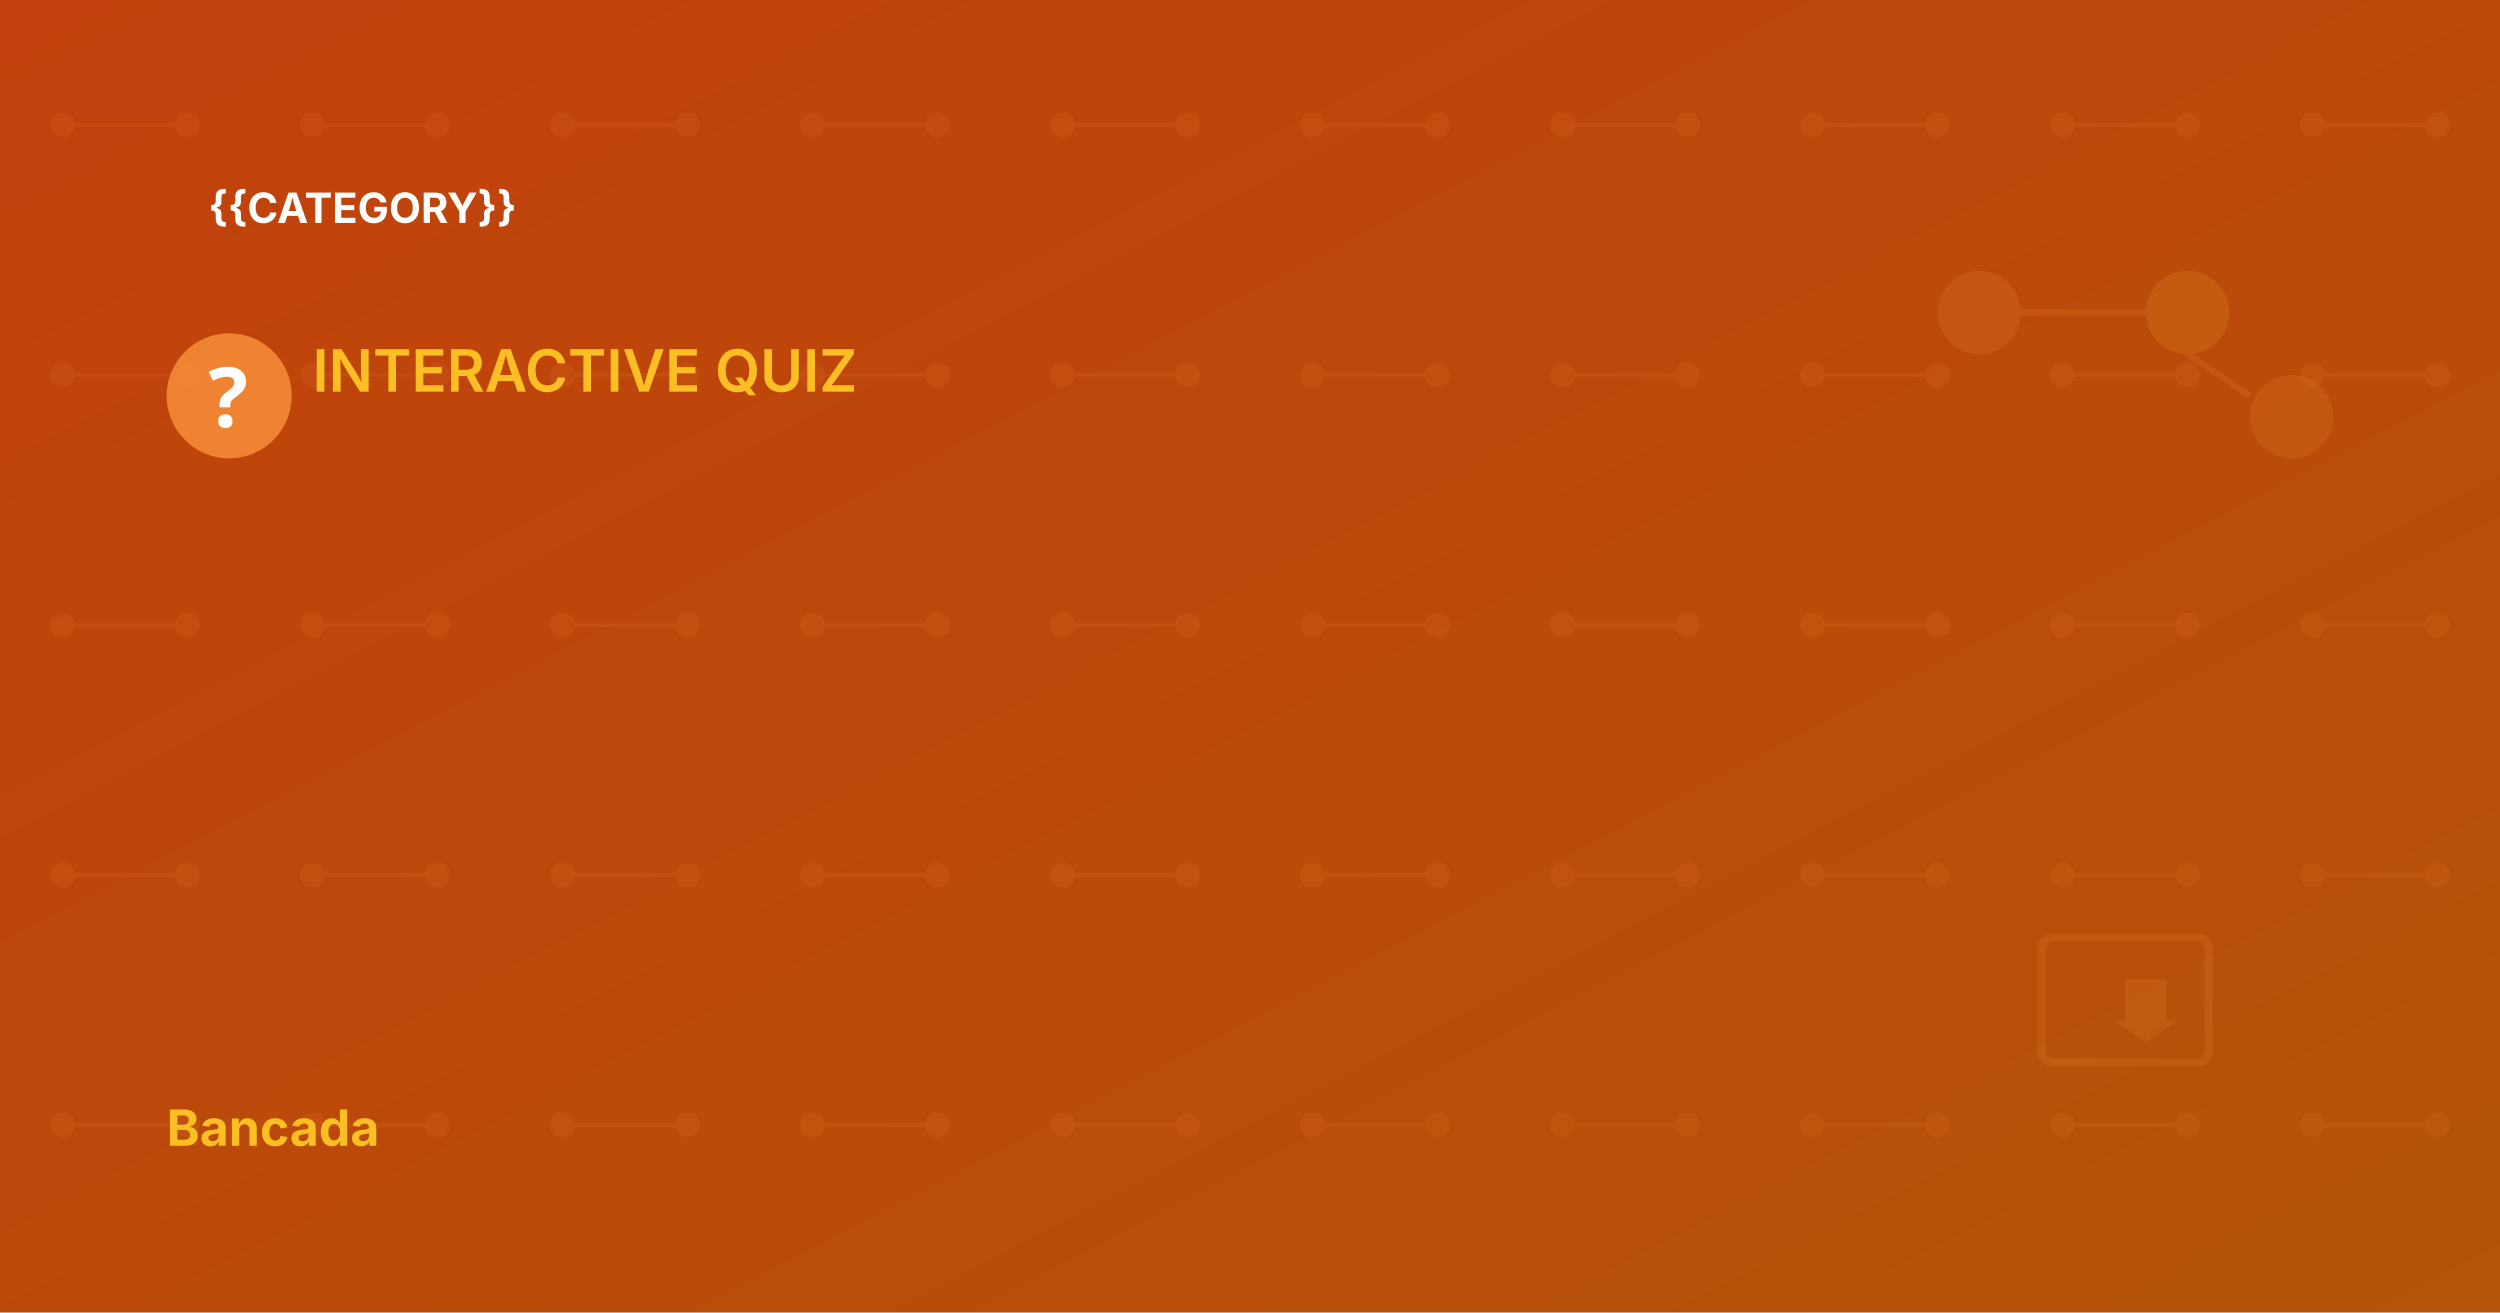
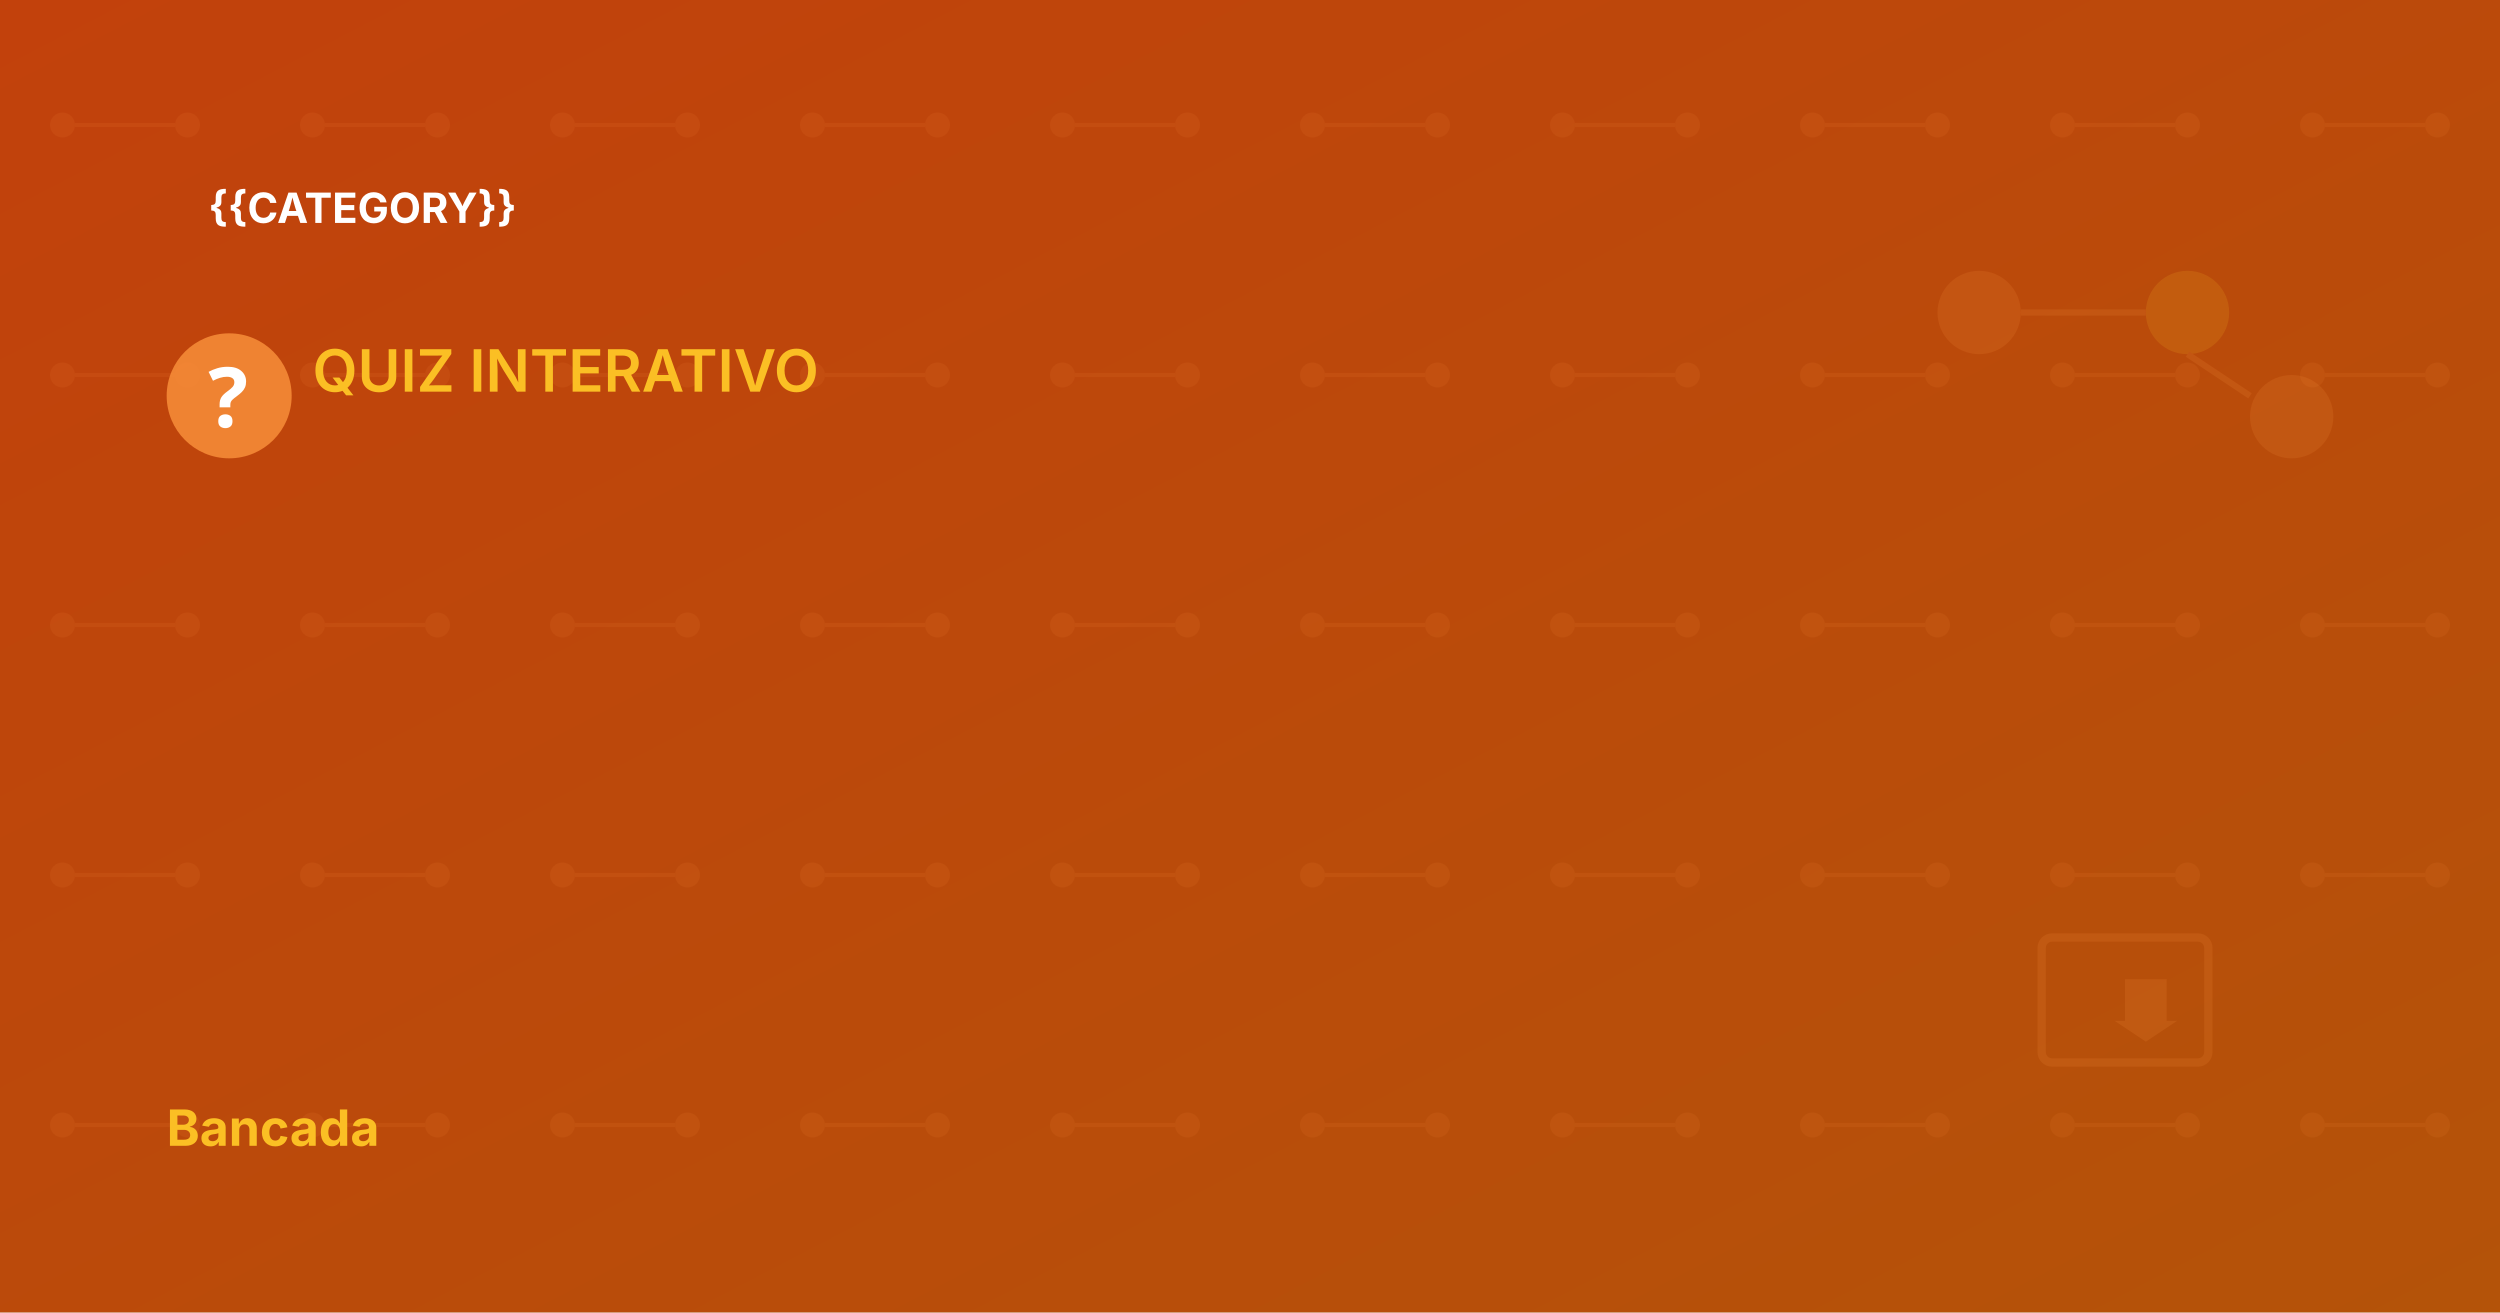
<svg xmlns="http://www.w3.org/2000/svg" width="1200" height="630">
  <defs>
    <linearGradient id="bgGradient" x1="0%" y1="0%" x2="100%" y2="100%">
      <stop offset="0%" style="stop-color:#c2410c;stop-opacity:1" />
      <stop offset="100%" style="stop-color:#b45309;stop-opacity:1" />
    </linearGradient>
    <linearGradient id="accentGradient" x1="0%" y1="0%" x2="100%" y2="100%">
      <stop offset="0%" style="stop-color:#fb923c;stop-opacity:1" />
      <stop offset="100%" style="stop-color:#fbbf24;stop-opacity:1" />
    </linearGradient>
    <pattern id="pipelines" x="0" y="0" width="120" height="120" patternUnits="userSpaceOnUse">
      <circle cx="30" cy="60" r="6" fill="#fb923c" opacity="0.1" />
      <circle cx="90" cy="60" r="6" fill="#fb923c" opacity="0.1" />
      <line x1="36" y1="60" x2="84" y2="60" stroke="#fb923c" stroke-width="2" opacity="0.1" />
    </pattern>
  </defs>
  <rect width="1200" height="630" fill="url(#bgGradient)" />
  <rect width="1200" height="630" fill="url(#pipelines)" />
  <rect x="80" y="80" width="{{BADGE_WIDTH}}" height="40" rx="20" fill="url(#accentGradient)" />
  <text x="100" y="107" font-family="system-ui, -apple-system, sans-serif" font-size="20" font-weight="bold" fill="#ffffff">{{CATEGORY}}</text>
  <g transform="translate(80, 160)">
    <circle cx="30" cy="30" r="30" fill="#fb923c" opacity="0.8" />
    <text x="20" y="45" font-family="system-ui" font-size="40" font-weight="bold" fill="#ffffff">?</text>
  </g>
-   <text x="150" y="188" font-family="system-ui, -apple-system, sans-serif" font-size="28" font-weight="600" fill="#fbbf24">INTERACTIVE QUIZ</text>
+   <text x="150" y="188" font-family="system-ui, -apple-system, sans-serif" font-size="28" font-weight="600" fill="#fbbf24">QUIZ INTERATIVO</text>

  {{TITLE_LINES}}

  
  <g opacity="0.15">
    <circle cx="950" cy="150" r="20" fill="#fb923c" />
    <circle cx="1050" cy="150" r="20" fill="#fbbf24" />
    <circle cx="1100" cy="200" r="20" fill="#fb923c" />
    <line x1="970" y1="150" x2="1030" y2="150" stroke="#fb923c" stroke-width="3" />
    <line x1="1050" y1="170" x2="1080" y2="190" stroke="#fb923c" stroke-width="3" />
    <rect x="980" y="450" width="80" height="60" rx="5" fill="none" stroke="#fb923c" stroke-width="4" />
    <polygon points="1020,470 1040,470 1040,490 1045,490 1030,500 1015,490 1020,490" fill="#fb923c" />
  </g>
  <text x="80" y="550" font-family="system-ui, -apple-system, sans-serif" font-size="24" font-weight="bold" fill="#fbbf24">Bancada</text>
</svg>
